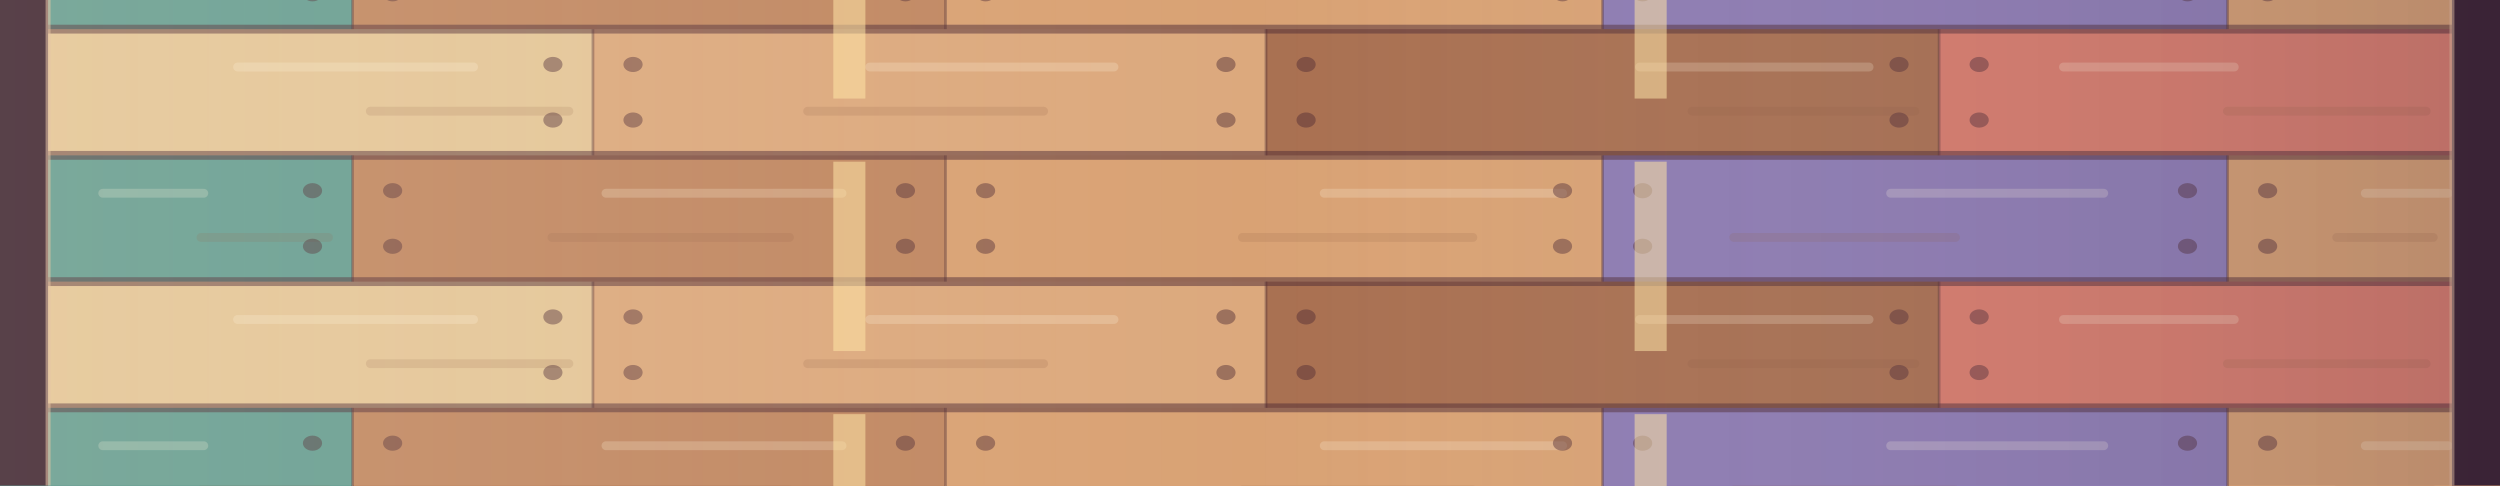
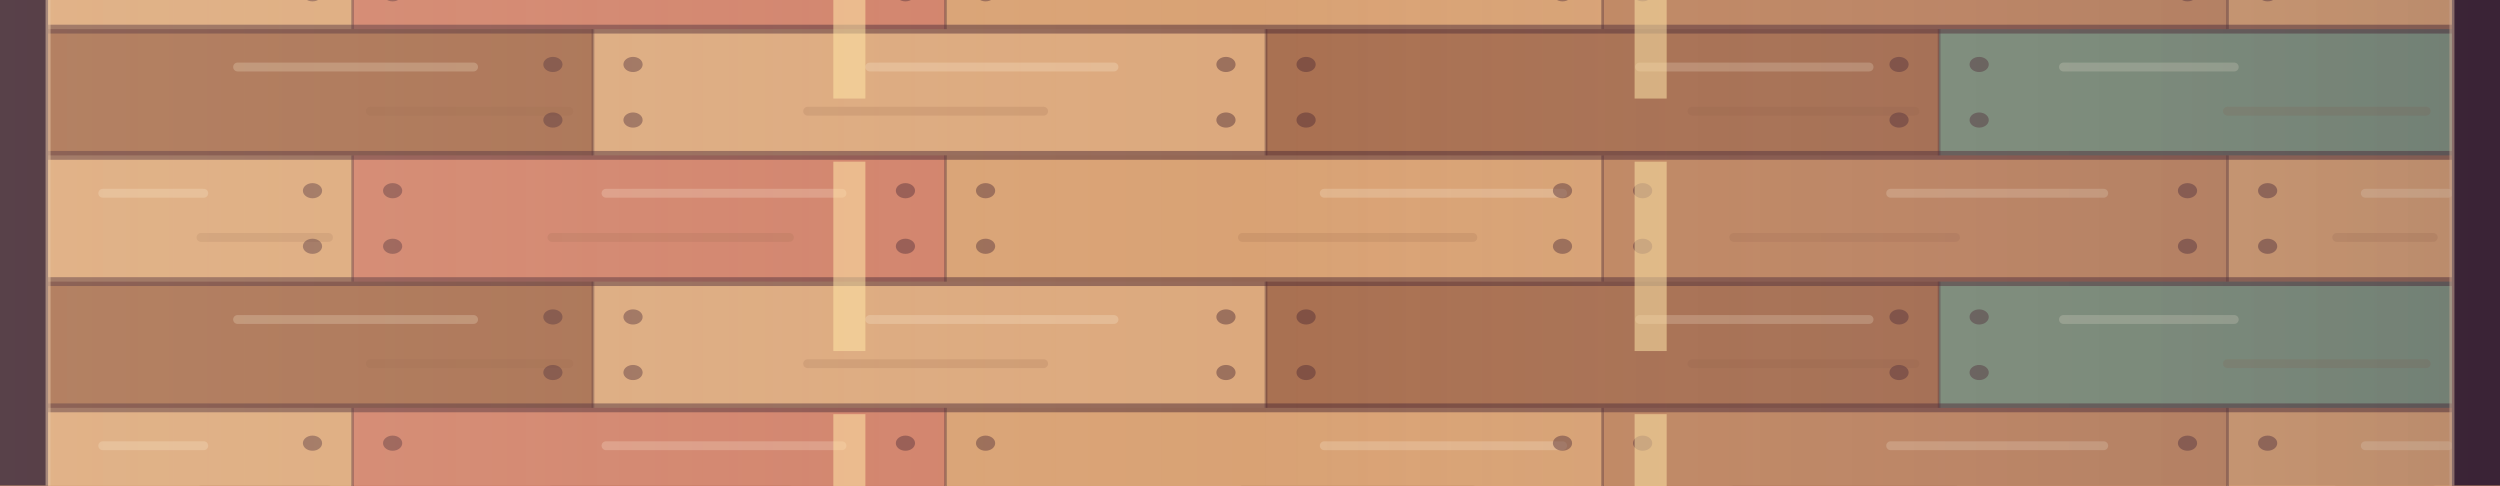
<svg xmlns="http://www.w3.org/2000/svg" width="726" height="141" viewBox="0 0 726 141">
  <rect width="726" height="141" fill="#C08660" />
-   <rect x="0" y="-64.86" width="172.19" height="37.26" fill="#e4c597" />
+   <rect x="0" y="-64.86" width="172.19" height="37.26" fill="#a86f50" />
  <rect x="172.19" y="-64.86" width="195.46" height="37.26" fill="#dca97d" />
  <rect x="367.65" y="-64.86" width="195.47" height="37.26" fill="#a97051" />
-   <rect x="563.12" y="-64.86" width="162.88" height="37.26" fill="#d77c6b" />
-   <rect x="0" y="-28.2" width="102.38" height="37.26" fill="#669d91" />
-   <rect x="102.38" y="-28.2" width="172.2" height="37.26" fill="#c18862" />
+   <rect x="563.12" y="-64.86" width="162.88" height="37.26" fill="#7f907b" />
+   <rect x="0" y="-28.2" width="102.38" height="37.26" fill="#dca87b" />
+   <rect x="102.38" y="-28.2" width="172.2" height="37.26" fill="#d1826a" />
  <rect x="274.58" y="-28.2" width="190.8" height="37.26" fill="#d9a274" />
-   <rect x="465.38" y="-28.2" width="181.5" height="37.26" fill="#8e7cb2" />
+   <rect x="465.38" y="-28.2" width="181.5" height="37.26" fill="#c18762" />
  <rect x="646.88" y="-28.2" width="79.12" height="37.26" fill="#d59e71" />
-   <rect x="0" y="8.46" width="172.19" height="37.26" fill="#e4c597" />
+   <rect x="0" y="8.46" width="172.19" height="37.26" fill="#a86f50" />
  <rect x="172.19" y="8.46" width="195.46" height="37.26" fill="#dca97d" />
  <rect x="367.65" y="8.46" width="195.47" height="37.26" fill="#a97051" />
-   <rect x="563.12" y="8.46" width="162.88" height="37.26" fill="#d77c6b" />
-   <rect x="0" y="45.12" width="102.38" height="37.26" fill="#669d91" />
-   <rect x="102.38" y="45.12" width="172.2" height="37.26" fill="#c18862" />
+   <rect x="563.12" y="8.46" width="162.88" height="37.26" fill="#7f907b" />
+   <rect x="0" y="45.12" width="102.38" height="37.26" fill="#dca87b" />
+   <rect x="102.38" y="45.12" width="172.2" height="37.26" fill="#d1826a" />
  <rect x="274.58" y="45.12" width="190.8" height="37.26" fill="#d9a274" />
-   <rect x="465.38" y="45.12" width="181.5" height="37.26" fill="#8e7cb2" />
+   <rect x="465.38" y="45.12" width="181.5" height="37.26" fill="#c18762" />
  <rect x="646.88" y="45.12" width="79.12" height="37.26" fill="#d59e71" />
-   <rect x="0" y="81.78" width="172.19" height="37.26" fill="#e4c597" />
+   <rect x="0" y="81.78" width="172.19" height="37.26" fill="#a86f50" />
  <rect x="172.19" y="81.78" width="195.46" height="37.26" fill="#dca97d" />
  <rect x="367.65" y="81.78" width="195.47" height="37.26" fill="#a97051" />
-   <rect x="563.12" y="81.78" width="162.88" height="37.26" fill="#d77c6b" />
-   <rect x="0" y="118.44" width="102.38" height="37.26" fill="#669d91" />
-   <rect x="102.38" y="118.44" width="172.2" height="37.26" fill="#c18862" />
+   <rect x="563.12" y="81.78" width="162.88" height="37.26" fill="#7f907b" />
+   <rect x="0" y="118.44" width="102.38" height="37.26" fill="#dca87b" />
+   <rect x="102.38" y="118.44" width="172.2" height="37.26" fill="#d1826a" />
  <rect x="274.58" y="118.44" width="190.8" height="37.26" fill="#d9a274" />
-   <rect x="465.38" y="118.44" width="181.5" height="37.26" fill="#8e7cb2" />
+   <rect x="465.38" y="118.44" width="181.5" height="37.26" fill="#c18762" />
  <rect x="646.88" y="118.44" width="79.12" height="37.26" fill="#d59e71" />
-   <rect x="0" y="155.1" width="172.19" height="37.26" fill="#e4c597" />
+   <rect x="0" y="155.1" width="172.19" height="37.26" fill="#a86f50" />
  <rect x="172.19" y="155.1" width="195.46" height="37.26" fill="#dca97d" />
  <rect x="367.65" y="155.1" width="195.47" height="37.26" fill="#a97051" />
-   <rect x="563.12" y="155.1" width="162.88" height="37.26" fill="#d77c6b" />
-   <rect x="0" y="191.76" width="102.38" height="37.26" fill="#669d91" />
-   <rect x="102.38" y="191.76" width="172.2" height="37.26" fill="#c18862" />
+   <rect x="563.12" y="155.1" width="162.88" height="37.26" fill="#7f907b" />
+   <rect x="0" y="191.76" width="102.38" height="37.26" fill="#dca87b" />
+   <rect x="102.38" y="191.76" width="172.2" height="37.26" fill="#d1826a" />
  <rect x="274.58" y="191.76" width="190.8" height="37.26" fill="#d9a274" />
-   <rect x="465.38" y="191.76" width="181.5" height="37.26" fill="#8e7cb2" />
+   <rect x="465.38" y="191.76" width="181.5" height="37.26" fill="#c18762" />
  <rect x="646.88" y="191.76" width="79.12" height="37.26" fill="#d59e71" />
  <path d="M68.99 -53.86H137.53" stroke="#FFF6DE" stroke-opacity="0.22" stroke-width="2.57" stroke-linecap="round" />
  <path d="M107.54 -41.03H165.21" stroke="#8C5A40" stroke-opacity="0.16" stroke-width="2.57" stroke-linecap="round" />
  <path d="M252.57 -53.86H323.5" stroke="#FFF6DE" stroke-opacity="0.22" stroke-width="2.57" stroke-linecap="round" />
  <path d="M234.53 -41.03H303.08" stroke="#8C5A40" stroke-opacity="0.16" stroke-width="2.57" stroke-linecap="round" />
  <path d="M476.13 -53.86H542.78" stroke="#FFF6DE" stroke-opacity="0.22" stroke-width="2.57" stroke-linecap="round" />
  <path d="M491.34 -41.03H556.13" stroke="#8C5A40" stroke-opacity="0.16" stroke-width="2.57" stroke-linecap="round" />
  <path d="M599.23 -53.86H648.83" stroke="#FFF6DE" stroke-opacity="0.22" stroke-width="2.57" stroke-linecap="round" />
  <path d="M646.84 -41.03H704.56" stroke="#8C5A40" stroke-opacity="0.16" stroke-width="2.57" stroke-linecap="round" />
  <path d="M29.84 -17.2H59.18" stroke="#FFF6DE" stroke-opacity="0.22" stroke-width="2.57" stroke-linecap="round" />
  <path d="M58.36 -4.37H95.4" stroke="#8C5A40" stroke-opacity="0.16" stroke-width="2.57" stroke-linecap="round" />
  <path d="M175.98 -17.2H244.51" stroke="#FFF6DE" stroke-opacity="0.22" stroke-width="2.57" stroke-linecap="round" />
  <path d="M160.28 -4.37H229.25" stroke="#8C5A40" stroke-opacity="0.16" stroke-width="2.57" stroke-linecap="round" />
  <path d="M384.56 -17.2H453.8" stroke="#FFF6DE" stroke-opacity="0.22" stroke-width="2.57" stroke-linecap="round" />
  <path d="M360.8 -4.37H427.72" stroke="#8C5A40" stroke-opacity="0.16" stroke-width="2.57" stroke-linecap="round" />
  <path d="M549.04 -17.2H610.92" stroke="#FFF6DE" stroke-opacity="0.22" stroke-width="2.57" stroke-linecap="round" />
  <path d="M503.49 -4.37H567.87" stroke="#8C5A40" stroke-opacity="0.16" stroke-width="2.57" stroke-linecap="round" />
  <path d="M686.88 -17.2H710.97" stroke="#FFF6DE" stroke-opacity="0.22" stroke-width="2.57" stroke-linecap="round" />
  <path d="M678.58 -4.37H706.62" stroke="#8C5A40" stroke-opacity="0.16" stroke-width="2.57" stroke-linecap="round" />
  <path d="M68.99 19.46H137.53" stroke="#FFF6DE" stroke-opacity="0.22" stroke-width="2.57" stroke-linecap="round" />
  <path d="M107.54 32.29H165.21" stroke="#8C5A40" stroke-opacity="0.16" stroke-width="2.57" stroke-linecap="round" />
  <path d="M252.57 19.46H323.5" stroke="#FFF6DE" stroke-opacity="0.22" stroke-width="2.57" stroke-linecap="round" />
  <path d="M234.53 32.29H303.08" stroke="#8C5A40" stroke-opacity="0.16" stroke-width="2.57" stroke-linecap="round" />
  <path d="M476.13 19.46H542.78" stroke="#FFF6DE" stroke-opacity="0.22" stroke-width="2.57" stroke-linecap="round" />
  <path d="M491.34 32.29H556.13" stroke="#8C5A40" stroke-opacity="0.16" stroke-width="2.57" stroke-linecap="round" />
  <path d="M599.23 19.46H648.83" stroke="#FFF6DE" stroke-opacity="0.22" stroke-width="2.57" stroke-linecap="round" />
  <path d="M646.84 32.29H704.56" stroke="#8C5A40" stroke-opacity="0.16" stroke-width="2.57" stroke-linecap="round" />
  <path d="M29.84 56.12H59.18" stroke="#FFF6DE" stroke-opacity="0.22" stroke-width="2.57" stroke-linecap="round" />
  <path d="M58.36 68.95H95.4" stroke="#8C5A40" stroke-opacity="0.16" stroke-width="2.57" stroke-linecap="round" />
  <path d="M175.98 56.12H244.51" stroke="#FFF6DE" stroke-opacity="0.22" stroke-width="2.57" stroke-linecap="round" />
  <path d="M160.28 68.95H229.25" stroke="#8C5A40" stroke-opacity="0.16" stroke-width="2.57" stroke-linecap="round" />
  <path d="M384.56 56.12H453.8" stroke="#FFF6DE" stroke-opacity="0.22" stroke-width="2.57" stroke-linecap="round" />
  <path d="M360.8 68.95H427.72" stroke="#8C5A40" stroke-opacity="0.16" stroke-width="2.57" stroke-linecap="round" />
  <path d="M549.04 56.12H610.92" stroke="#FFF6DE" stroke-opacity="0.22" stroke-width="2.57" stroke-linecap="round" />
  <path d="M503.49 68.95H567.87" stroke="#8C5A40" stroke-opacity="0.16" stroke-width="2.57" stroke-linecap="round" />
  <path d="M686.88 56.12H710.97" stroke="#FFF6DE" stroke-opacity="0.22" stroke-width="2.57" stroke-linecap="round" />
  <path d="M678.58 68.95H706.62" stroke="#8C5A40" stroke-opacity="0.16" stroke-width="2.57" stroke-linecap="round" />
  <path d="M68.99 92.78H137.53" stroke="#FFF6DE" stroke-opacity="0.22" stroke-width="2.57" stroke-linecap="round" />
  <path d="M107.54 105.61H165.21" stroke="#8C5A40" stroke-opacity="0.16" stroke-width="2.57" stroke-linecap="round" />
  <path d="M252.57 92.78H323.5" stroke="#FFF6DE" stroke-opacity="0.22" stroke-width="2.57" stroke-linecap="round" />
  <path d="M234.53 105.61H303.08" stroke="#8C5A40" stroke-opacity="0.16" stroke-width="2.57" stroke-linecap="round" />
  <path d="M476.13 92.78H542.78" stroke="#FFF6DE" stroke-opacity="0.22" stroke-width="2.57" stroke-linecap="round" />
  <path d="M491.34 105.61H556.13" stroke="#8C5A40" stroke-opacity="0.16" stroke-width="2.57" stroke-linecap="round" />
  <path d="M599.23 92.78H648.83" stroke="#FFF6DE" stroke-opacity="0.22" stroke-width="2.57" stroke-linecap="round" />
  <path d="M646.84 105.61H704.56" stroke="#8C5A40" stroke-opacity="0.16" stroke-width="2.57" stroke-linecap="round" />
  <path d="M29.84 129.44H59.18" stroke="#FFF6DE" stroke-opacity="0.22" stroke-width="2.57" stroke-linecap="round" />
  <path d="M58.36 142.27H95.4" stroke="#8C5A40" stroke-opacity="0.16" stroke-width="2.57" stroke-linecap="round" />
  <path d="M175.98 129.44H244.51" stroke="#FFF6DE" stroke-opacity="0.22" stroke-width="2.57" stroke-linecap="round" />
  <path d="M160.28 142.27H229.25" stroke="#8C5A40" stroke-opacity="0.16" stroke-width="2.57" stroke-linecap="round" />
  <path d="M384.56 129.44H453.8" stroke="#FFF6DE" stroke-opacity="0.22" stroke-width="2.57" stroke-linecap="round" />
  <path d="M360.8 142.27H427.72" stroke="#8C5A40" stroke-opacity="0.16" stroke-width="2.57" stroke-linecap="round" />
  <path d="M549.04 129.44H610.92" stroke="#FFF6DE" stroke-opacity="0.22" stroke-width="2.57" stroke-linecap="round" />
  <path d="M503.49 142.27H567.87" stroke="#8C5A40" stroke-opacity="0.16" stroke-width="2.57" stroke-linecap="round" />
  <path d="M686.88 129.44H710.97" stroke="#FFF6DE" stroke-opacity="0.22" stroke-width="2.57" stroke-linecap="round" />
  <path d="M678.58 142.27H706.62" stroke="#8C5A40" stroke-opacity="0.16" stroke-width="2.57" stroke-linecap="round" />
  <path d="M68.99 166.1H137.53" stroke="#FFF6DE" stroke-opacity="0.22" stroke-width="2.57" stroke-linecap="round" />
  <path d="M107.54 178.93H165.21" stroke="#8C5A40" stroke-opacity="0.16" stroke-width="2.57" stroke-linecap="round" />
  <path d="M252.57 166.1H323.5" stroke="#FFF6DE" stroke-opacity="0.22" stroke-width="2.57" stroke-linecap="round" />
  <path d="M234.53 178.93H303.08" stroke="#8C5A40" stroke-opacity="0.16" stroke-width="2.57" stroke-linecap="round" />
  <path d="M476.13 166.1H542.78" stroke="#FFF6DE" stroke-opacity="0.22" stroke-width="2.57" stroke-linecap="round" />
  <path d="M491.34 178.93H556.13" stroke="#8C5A40" stroke-opacity="0.16" stroke-width="2.57" stroke-linecap="round" />
  <path d="M599.23 166.1H648.83" stroke="#FFF6DE" stroke-opacity="0.22" stroke-width="2.57" stroke-linecap="round" />
  <path d="M646.84 178.93H704.56" stroke="#8C5A40" stroke-opacity="0.16" stroke-width="2.57" stroke-linecap="round" />
  <path d="M29.84 202.76H59.18" stroke="#FFF6DE" stroke-opacity="0.22" stroke-width="2.57" stroke-linecap="round" />
  <path d="M58.36 215.59H95.4" stroke="#8C5A40" stroke-opacity="0.16" stroke-width="2.57" stroke-linecap="round" />
  <path d="M175.98 202.76H244.51" stroke="#FFF6DE" stroke-opacity="0.22" stroke-width="2.57" stroke-linecap="round" />
  <path d="M160.28 215.59H229.25" stroke="#8C5A40" stroke-opacity="0.16" stroke-width="2.57" stroke-linecap="round" />
  <path d="M384.56 202.76H453.8" stroke="#FFF6DE" stroke-opacity="0.22" stroke-width="2.57" stroke-linecap="round" />
  <path d="M360.8 215.59H427.72" stroke="#8C5A40" stroke-opacity="0.16" stroke-width="2.57" stroke-linecap="round" />
  <path d="M549.04 202.76H610.92" stroke="#FFF6DE" stroke-opacity="0.22" stroke-width="2.57" stroke-linecap="round" />
  <path d="M503.49 215.59H567.87" stroke="#8C5A40" stroke-opacity="0.16" stroke-width="2.57" stroke-linecap="round" />
  <path d="M686.88 202.76H710.97" stroke="#FFF6DE" stroke-opacity="0.22" stroke-width="2.57" stroke-linecap="round" />
  <path d="M678.58 215.59H706.62" stroke="#8C5A40" stroke-opacity="0.16" stroke-width="2.57" stroke-linecap="round" />
  <path d="M172.19 -64.86V-28.2" stroke="#4E2B34" stroke-opacity=".38" stroke-width="0.81" />
  <path d="M367.65 -64.86V-28.2" stroke="#4E2B34" stroke-opacity=".38" stroke-width="0.81" />
  <path d="M563.12 -64.86V-28.2" stroke="#4E2B34" stroke-opacity=".38" stroke-width="0.81" />
  <path d="M0 -64.86H726" stroke="#4E2B34" stroke-opacity=".5" stroke-width="2.57" />
  <path d="M102.38 -28.2V8.46" stroke="#4E2B34" stroke-opacity=".38" stroke-width="0.81" />
  <path d="M274.58 -28.2V8.46" stroke="#4E2B34" stroke-opacity=".38" stroke-width="0.81" />
  <path d="M465.38 -28.2V8.46" stroke="#4E2B34" stroke-opacity=".38" stroke-width="0.81" />
  <path d="M646.88 -28.2V8.46" stroke="#4E2B34" stroke-opacity=".38" stroke-width="0.81" />
  <path d="M0 -28.2H726" stroke="#4E2B34" stroke-opacity=".5" stroke-width="2.57" />
  <path d="M172.19 8.46V45.12" stroke="#4E2B34" stroke-opacity=".38" stroke-width="0.81" />
  <path d="M367.65 8.46V45.12" stroke="#4E2B34" stroke-opacity=".38" stroke-width="0.81" />
  <path d="M563.12 8.46V45.12" stroke="#4E2B34" stroke-opacity=".38" stroke-width="0.81" />
  <path d="M0 8.46H726" stroke="#4E2B34" stroke-opacity=".5" stroke-width="2.57" />
  <path d="M102.38 45.12V81.78" stroke="#4E2B34" stroke-opacity=".38" stroke-width="0.81" />
  <path d="M274.58 45.12V81.78" stroke="#4E2B34" stroke-opacity=".38" stroke-width="0.81" />
  <path d="M465.38 45.12V81.78" stroke="#4E2B34" stroke-opacity=".38" stroke-width="0.81" />
  <path d="M646.88 45.12V81.78" stroke="#4E2B34" stroke-opacity=".38" stroke-width="0.81" />
  <path d="M0 45.12H726" stroke="#4E2B34" stroke-opacity=".5" stroke-width="2.57" />
  <path d="M172.19 81.78V118.44" stroke="#4E2B34" stroke-opacity=".38" stroke-width="0.81" />
  <path d="M367.65 81.78V118.44" stroke="#4E2B34" stroke-opacity=".38" stroke-width="0.81" />
  <path d="M563.12 81.78V118.44" stroke="#4E2B34" stroke-opacity=".38" stroke-width="0.81" />
  <path d="M0 81.78H726" stroke="#4E2B34" stroke-opacity=".5" stroke-width="2.57" />
  <path d="M102.38 118.44V155.1" stroke="#4E2B34" stroke-opacity=".38" stroke-width="0.81" />
  <path d="M274.58 118.44V155.1" stroke="#4E2B34" stroke-opacity=".38" stroke-width="0.81" />
  <path d="M465.38 118.44V155.1" stroke="#4E2B34" stroke-opacity=".38" stroke-width="0.81" />
  <path d="M646.88 118.44V155.1" stroke="#4E2B34" stroke-opacity=".38" stroke-width="0.81" />
  <path d="M0 118.44H726" stroke="#4E2B34" stroke-opacity=".5" stroke-width="2.57" />
  <path d="M172.19 155.1V191.76" stroke="#4E2B34" stroke-opacity=".38" stroke-width="0.81" />
  <path d="M367.65 155.1V191.76" stroke="#4E2B34" stroke-opacity=".38" stroke-width="0.81" />
  <path d="M563.12 155.1V191.76" stroke="#4E2B34" stroke-opacity=".38" stroke-width="0.81" />
  <path d="M0 155.1H726" stroke="#4E2B34" stroke-opacity=".5" stroke-width="2.57" />
  <path d="M102.38 191.76V228.42" stroke="#4E2B34" stroke-opacity=".38" stroke-width="0.81" />
  <path d="M274.58 191.76V228.42" stroke="#4E2B34" stroke-opacity=".38" stroke-width="0.81" />
  <path d="M465.38 191.76V228.42" stroke="#4E2B34" stroke-opacity=".38" stroke-width="0.81" />
  <path d="M646.88 191.76V228.42" stroke="#4E2B34" stroke-opacity=".38" stroke-width="0.81" />
  <path d="M0 191.76H726" stroke="#4E2B34" stroke-opacity=".5" stroke-width="2.57" />
  <ellipse cx="160.56" cy="-54.6" rx="2.79" ry="2.2" fill="#4E2B34" fill-opacity=".45" />
  <ellipse cx="160.56" cy="-38.46" rx="2.79" ry="2.2" fill="#4E2B34" fill-opacity=".45" />
  <ellipse cx="183.83" cy="-54.6" rx="2.79" ry="2.2" fill="#4E2B34" fill-opacity=".45" />
  <ellipse cx="183.83" cy="-38.46" rx="2.79" ry="2.2" fill="#4E2B34" fill-opacity=".45" />
  <ellipse cx="356.02" cy="-54.6" rx="2.79" ry="2.2" fill="#4E2B34" fill-opacity=".45" />
  <ellipse cx="356.02" cy="-38.46" rx="2.79" ry="2.2" fill="#4E2B34" fill-opacity=".45" />
  <ellipse cx="379.29" cy="-54.6" rx="2.79" ry="2.2" fill="#4E2B34" fill-opacity=".45" />
  <ellipse cx="379.29" cy="-38.46" rx="2.79" ry="2.2" fill="#4E2B34" fill-opacity=".45" />
  <ellipse cx="551.48" cy="-54.6" rx="2.79" ry="2.2" fill="#4E2B34" fill-opacity=".45" />
  <ellipse cx="551.48" cy="-38.46" rx="2.79" ry="2.2" fill="#4E2B34" fill-opacity=".45" />
  <ellipse cx="574.75" cy="-54.6" rx="2.79" ry="2.2" fill="#4E2B34" fill-opacity=".45" />
  <ellipse cx="574.75" cy="-38.46" rx="2.79" ry="2.2" fill="#4E2B34" fill-opacity=".45" />
  <ellipse cx="90.75" cy="-17.94" rx="2.79" ry="2.2" fill="#4E2B34" fill-opacity=".45" />
  <ellipse cx="90.75" cy="-1.8" rx="2.79" ry="2.2" fill="#4E2B34" fill-opacity=".45" />
  <ellipse cx="114.02" cy="-17.94" rx="2.79" ry="2.2" fill="#4E2B34" fill-opacity=".45" />
  <ellipse cx="114.02" cy="-1.8" rx="2.79" ry="2.2" fill="#4E2B34" fill-opacity=".45" />
  <ellipse cx="262.94" cy="-17.94" rx="2.79" ry="2.2" fill="#4E2B34" fill-opacity=".45" />
  <ellipse cx="262.94" cy="-1.8" rx="2.79" ry="2.2" fill="#4E2B34" fill-opacity=".45" />
  <ellipse cx="286.21" cy="-17.94" rx="2.79" ry="2.2" fill="#4E2B34" fill-opacity=".45" />
  <ellipse cx="286.21" cy="-1.8" rx="2.79" ry="2.2" fill="#4E2B34" fill-opacity=".45" />
  <ellipse cx="453.75" cy="-17.94" rx="2.79" ry="2.2" fill="#4E2B34" fill-opacity=".45" />
  <ellipse cx="453.75" cy="-1.8" rx="2.79" ry="2.2" fill="#4E2B34" fill-opacity=".45" />
  <ellipse cx="477.02" cy="-17.94" rx="2.79" ry="2.2" fill="#4E2B34" fill-opacity=".45" />
  <ellipse cx="477.02" cy="-1.8" rx="2.79" ry="2.2" fill="#4E2B34" fill-opacity=".45" />
  <ellipse cx="635.25" cy="-17.94" rx="2.79" ry="2.2" fill="#4E2B34" fill-opacity=".45" />
  <ellipse cx="635.25" cy="-1.8" rx="2.79" ry="2.2" fill="#4E2B34" fill-opacity=".45" />
  <ellipse cx="658.52" cy="-17.94" rx="2.79" ry="2.2" fill="#4E2B34" fill-opacity=".45" />
  <ellipse cx="658.52" cy="-1.8" rx="2.79" ry="2.2" fill="#4E2B34" fill-opacity=".45" />
  <ellipse cx="160.56" cy="18.72" rx="2.79" ry="2.2" fill="#4E2B34" fill-opacity=".45" />
  <ellipse cx="160.56" cy="34.86" rx="2.79" ry="2.2" fill="#4E2B34" fill-opacity=".45" />
  <ellipse cx="183.83" cy="18.72" rx="2.79" ry="2.2" fill="#4E2B34" fill-opacity=".45" />
  <ellipse cx="183.83" cy="34.86" rx="2.79" ry="2.2" fill="#4E2B34" fill-opacity=".45" />
  <ellipse cx="356.02" cy="18.72" rx="2.79" ry="2.2" fill="#4E2B34" fill-opacity=".45" />
  <ellipse cx="356.02" cy="34.86" rx="2.79" ry="2.2" fill="#4E2B34" fill-opacity=".45" />
  <ellipse cx="379.29" cy="18.72" rx="2.79" ry="2.2" fill="#4E2B34" fill-opacity=".45" />
  <ellipse cx="379.29" cy="34.86" rx="2.79" ry="2.2" fill="#4E2B34" fill-opacity=".45" />
  <ellipse cx="551.48" cy="18.72" rx="2.79" ry="2.2" fill="#4E2B34" fill-opacity=".45" />
  <ellipse cx="551.48" cy="34.86" rx="2.79" ry="2.2" fill="#4E2B34" fill-opacity=".45" />
  <ellipse cx="574.75" cy="18.72" rx="2.79" ry="2.2" fill="#4E2B34" fill-opacity=".45" />
  <ellipse cx="574.75" cy="34.86" rx="2.79" ry="2.2" fill="#4E2B34" fill-opacity=".45" />
  <ellipse cx="90.75" cy="55.38" rx="2.79" ry="2.2" fill="#4E2B34" fill-opacity=".45" />
  <ellipse cx="90.75" cy="71.52" rx="2.79" ry="2.2" fill="#4E2B34" fill-opacity=".45" />
  <ellipse cx="114.02" cy="55.38" rx="2.79" ry="2.2" fill="#4E2B34" fill-opacity=".45" />
  <ellipse cx="114.02" cy="71.52" rx="2.79" ry="2.2" fill="#4E2B34" fill-opacity=".45" />
  <ellipse cx="262.94" cy="55.38" rx="2.79" ry="2.2" fill="#4E2B34" fill-opacity=".45" />
  <ellipse cx="262.94" cy="71.52" rx="2.79" ry="2.2" fill="#4E2B34" fill-opacity=".45" />
  <ellipse cx="286.21" cy="55.38" rx="2.79" ry="2.2" fill="#4E2B34" fill-opacity=".45" />
  <ellipse cx="286.21" cy="71.52" rx="2.79" ry="2.2" fill="#4E2B34" fill-opacity=".45" />
  <ellipse cx="453.75" cy="55.38" rx="2.79" ry="2.2" fill="#4E2B34" fill-opacity=".45" />
  <ellipse cx="453.75" cy="71.52" rx="2.79" ry="2.2" fill="#4E2B34" fill-opacity=".45" />
  <ellipse cx="477.02" cy="55.38" rx="2.79" ry="2.2" fill="#4E2B34" fill-opacity=".45" />
  <ellipse cx="477.02" cy="71.52" rx="2.79" ry="2.2" fill="#4E2B34" fill-opacity=".45" />
  <ellipse cx="635.25" cy="55.38" rx="2.79" ry="2.2" fill="#4E2B34" fill-opacity=".45" />
  <ellipse cx="635.25" cy="71.52" rx="2.79" ry="2.2" fill="#4E2B34" fill-opacity=".45" />
  <ellipse cx="658.52" cy="55.38" rx="2.79" ry="2.2" fill="#4E2B34" fill-opacity=".45" />
  <ellipse cx="658.52" cy="71.52" rx="2.79" ry="2.2" fill="#4E2B34" fill-opacity=".45" />
  <ellipse cx="160.56" cy="92.04" rx="2.79" ry="2.2" fill="#4E2B34" fill-opacity=".45" />
  <ellipse cx="160.56" cy="108.18" rx="2.79" ry="2.2" fill="#4E2B34" fill-opacity=".45" />
  <ellipse cx="183.83" cy="92.04" rx="2.79" ry="2.2" fill="#4E2B34" fill-opacity=".45" />
  <ellipse cx="183.83" cy="108.18" rx="2.79" ry="2.2" fill="#4E2B34" fill-opacity=".45" />
  <ellipse cx="356.02" cy="92.04" rx="2.79" ry="2.2" fill="#4E2B34" fill-opacity=".45" />
  <ellipse cx="356.02" cy="108.18" rx="2.79" ry="2.2" fill="#4E2B34" fill-opacity=".45" />
  <ellipse cx="379.29" cy="92.04" rx="2.79" ry="2.2" fill="#4E2B34" fill-opacity=".45" />
  <ellipse cx="379.29" cy="108.18" rx="2.79" ry="2.2" fill="#4E2B34" fill-opacity=".45" />
  <ellipse cx="551.48" cy="92.04" rx="2.79" ry="2.2" fill="#4E2B34" fill-opacity=".45" />
  <ellipse cx="551.48" cy="108.18" rx="2.79" ry="2.2" fill="#4E2B34" fill-opacity=".45" />
  <ellipse cx="574.75" cy="92.04" rx="2.79" ry="2.2" fill="#4E2B34" fill-opacity=".45" />
  <ellipse cx="574.75" cy="108.18" rx="2.79" ry="2.2" fill="#4E2B34" fill-opacity=".45" />
  <ellipse cx="90.75" cy="128.7" rx="2.79" ry="2.2" fill="#4E2B34" fill-opacity=".45" />
  <ellipse cx="90.75" cy="144.84" rx="2.79" ry="2.2" fill="#4E2B34" fill-opacity=".45" />
  <ellipse cx="114.02" cy="128.7" rx="2.79" ry="2.2" fill="#4E2B34" fill-opacity=".45" />
  <ellipse cx="114.02" cy="144.84" rx="2.79" ry="2.2" fill="#4E2B34" fill-opacity=".45" />
  <ellipse cx="262.94" cy="128.7" rx="2.79" ry="2.2" fill="#4E2B34" fill-opacity=".45" />
  <ellipse cx="262.94" cy="144.84" rx="2.79" ry="2.2" fill="#4E2B34" fill-opacity=".45" />
  <ellipse cx="286.21" cy="128.7" rx="2.79" ry="2.2" fill="#4E2B34" fill-opacity=".45" />
  <ellipse cx="286.21" cy="144.84" rx="2.79" ry="2.2" fill="#4E2B34" fill-opacity=".45" />
  <ellipse cx="453.75" cy="128.7" rx="2.79" ry="2.2" fill="#4E2B34" fill-opacity=".45" />
  <ellipse cx="453.75" cy="144.84" rx="2.79" ry="2.2" fill="#4E2B34" fill-opacity=".45" />
  <ellipse cx="477.02" cy="128.7" rx="2.79" ry="2.2" fill="#4E2B34" fill-opacity=".45" />
  <ellipse cx="477.02" cy="144.84" rx="2.79" ry="2.2" fill="#4E2B34" fill-opacity=".45" />
  <ellipse cx="635.25" cy="128.7" rx="2.79" ry="2.2" fill="#4E2B34" fill-opacity=".45" />
  <ellipse cx="635.25" cy="144.84" rx="2.79" ry="2.2" fill="#4E2B34" fill-opacity=".45" />
  <ellipse cx="658.52" cy="128.7" rx="2.79" ry="2.2" fill="#4E2B34" fill-opacity=".45" />
  <ellipse cx="658.52" cy="144.84" rx="2.79" ry="2.2" fill="#4E2B34" fill-opacity=".45" />
  <ellipse cx="160.56" cy="165.36" rx="2.79" ry="2.2" fill="#4E2B34" fill-opacity=".45" />
  <ellipse cx="160.56" cy="181.5" rx="2.79" ry="2.2" fill="#4E2B34" fill-opacity=".45" />
  <ellipse cx="183.83" cy="165.36" rx="2.79" ry="2.2" fill="#4E2B34" fill-opacity=".45" />
  <ellipse cx="183.83" cy="181.5" rx="2.79" ry="2.2" fill="#4E2B34" fill-opacity=".45" />
  <ellipse cx="356.02" cy="165.36" rx="2.79" ry="2.2" fill="#4E2B34" fill-opacity=".45" />
  <ellipse cx="356.02" cy="181.5" rx="2.79" ry="2.2" fill="#4E2B34" fill-opacity=".45" />
  <ellipse cx="379.29" cy="165.36" rx="2.79" ry="2.2" fill="#4E2B34" fill-opacity=".45" />
  <ellipse cx="379.29" cy="181.5" rx="2.79" ry="2.2" fill="#4E2B34" fill-opacity=".45" />
  <ellipse cx="551.48" cy="165.36" rx="2.79" ry="2.2" fill="#4E2B34" fill-opacity=".45" />
  <ellipse cx="551.48" cy="181.5" rx="2.79" ry="2.2" fill="#4E2B34" fill-opacity=".45" />
  <ellipse cx="574.75" cy="165.36" rx="2.79" ry="2.2" fill="#4E2B34" fill-opacity=".45" />
  <ellipse cx="574.75" cy="181.5" rx="2.79" ry="2.2" fill="#4E2B34" fill-opacity=".45" />
  <ellipse cx="90.75" cy="202.02" rx="2.79" ry="2.2" fill="#4E2B34" fill-opacity=".45" />
  <ellipse cx="90.75" cy="218.16" rx="2.79" ry="2.2" fill="#4E2B34" fill-opacity=".45" />
  <ellipse cx="114.02" cy="202.02" rx="2.79" ry="2.2" fill="#4E2B34" fill-opacity=".45" />
  <ellipse cx="114.02" cy="218.16" rx="2.79" ry="2.2" fill="#4E2B34" fill-opacity=".45" />
  <ellipse cx="262.94" cy="202.02" rx="2.79" ry="2.2" fill="#4E2B34" fill-opacity=".45" />
  <ellipse cx="262.94" cy="218.16" rx="2.79" ry="2.2" fill="#4E2B34" fill-opacity=".45" />
  <ellipse cx="286.21" cy="202.02" rx="2.79" ry="2.2" fill="#4E2B34" fill-opacity=".45" />
  <ellipse cx="286.21" cy="218.16" rx="2.79" ry="2.2" fill="#4E2B34" fill-opacity=".45" />
  <ellipse cx="453.75" cy="202.02" rx="2.79" ry="2.2" fill="#4E2B34" fill-opacity=".45" />
  <ellipse cx="453.75" cy="218.16" rx="2.79" ry="2.2" fill="#4E2B34" fill-opacity=".45" />
  <ellipse cx="477.02" cy="202.02" rx="2.79" ry="2.2" fill="#4E2B34" fill-opacity=".45" />
  <ellipse cx="477.02" cy="218.16" rx="2.79" ry="2.2" fill="#4E2B34" fill-opacity=".45" />
  <ellipse cx="635.25" cy="202.02" rx="2.79" ry="2.2" fill="#4E2B34" fill-opacity=".45" />
  <ellipse cx="635.25" cy="218.16" rx="2.79" ry="2.2" fill="#4E2B34" fill-opacity=".45" />
  <ellipse cx="658.52" cy="202.02" rx="2.79" ry="2.2" fill="#4E2B34" fill-opacity=".45" />
  <ellipse cx="658.52" cy="218.16" rx="2.79" ry="2.2" fill="#4E2B34" fill-opacity=".45" />
  <rect x="242" y="-26.37" width="9.31" height="54.99" fill="#FFE3A2" fill-opacity=".55" />
  <rect x="474.69" y="-26.37" width="9.31" height="54.99" fill="#FFE3A2" fill-opacity=".55" />
  <rect x="242" y="46.95" width="9.31" height="54.99" fill="#FFE3A2" fill-opacity=".55" />
  <rect x="474.69" y="46.95" width="9.31" height="54.99" fill="#FFE3A2" fill-opacity=".55" />
  <rect x="242" y="120.27" width="9.31" height="54.99" fill="#FFE3A2" fill-opacity=".55" />
  <rect x="474.69" y="120.27" width="9.31" height="54.99" fill="#FFE3A2" fill-opacity=".55" />
  <rect x="242" y="193.59" width="9.31" height="54.99" fill="#FFE3A2" fill-opacity=".55" />
  <rect x="474.69" y="193.59" width="9.31" height="54.99" fill="#FFE3A2" fill-opacity=".55" />
  <rect x="0" y="0" width="13.96" height="141" fill="#3E2432" />
  <rect x="712.04" y="0" width="13.96" height="141" fill="#3E2432" />
  <path d="M13.96 0V141M712.04 0V141" stroke="#e4be9e" stroke-opacity=".55" stroke-width="1.45" />
  <defs>
    <linearGradient id="l" x1="0" x2="1" y1="0" y2="0">
      <stop offset="0" stop-color="#FFF4D8" stop-opacity="0.14" />
      <stop offset=".5" stop-color="#FFFFFF" stop-opacity="0" />
      <stop offset="1" stop-color="#211C47" stop-opacity="0.16" />
    </linearGradient>
  </defs>
  <rect width="726" height="141" fill="url(#l)" />
</svg>
